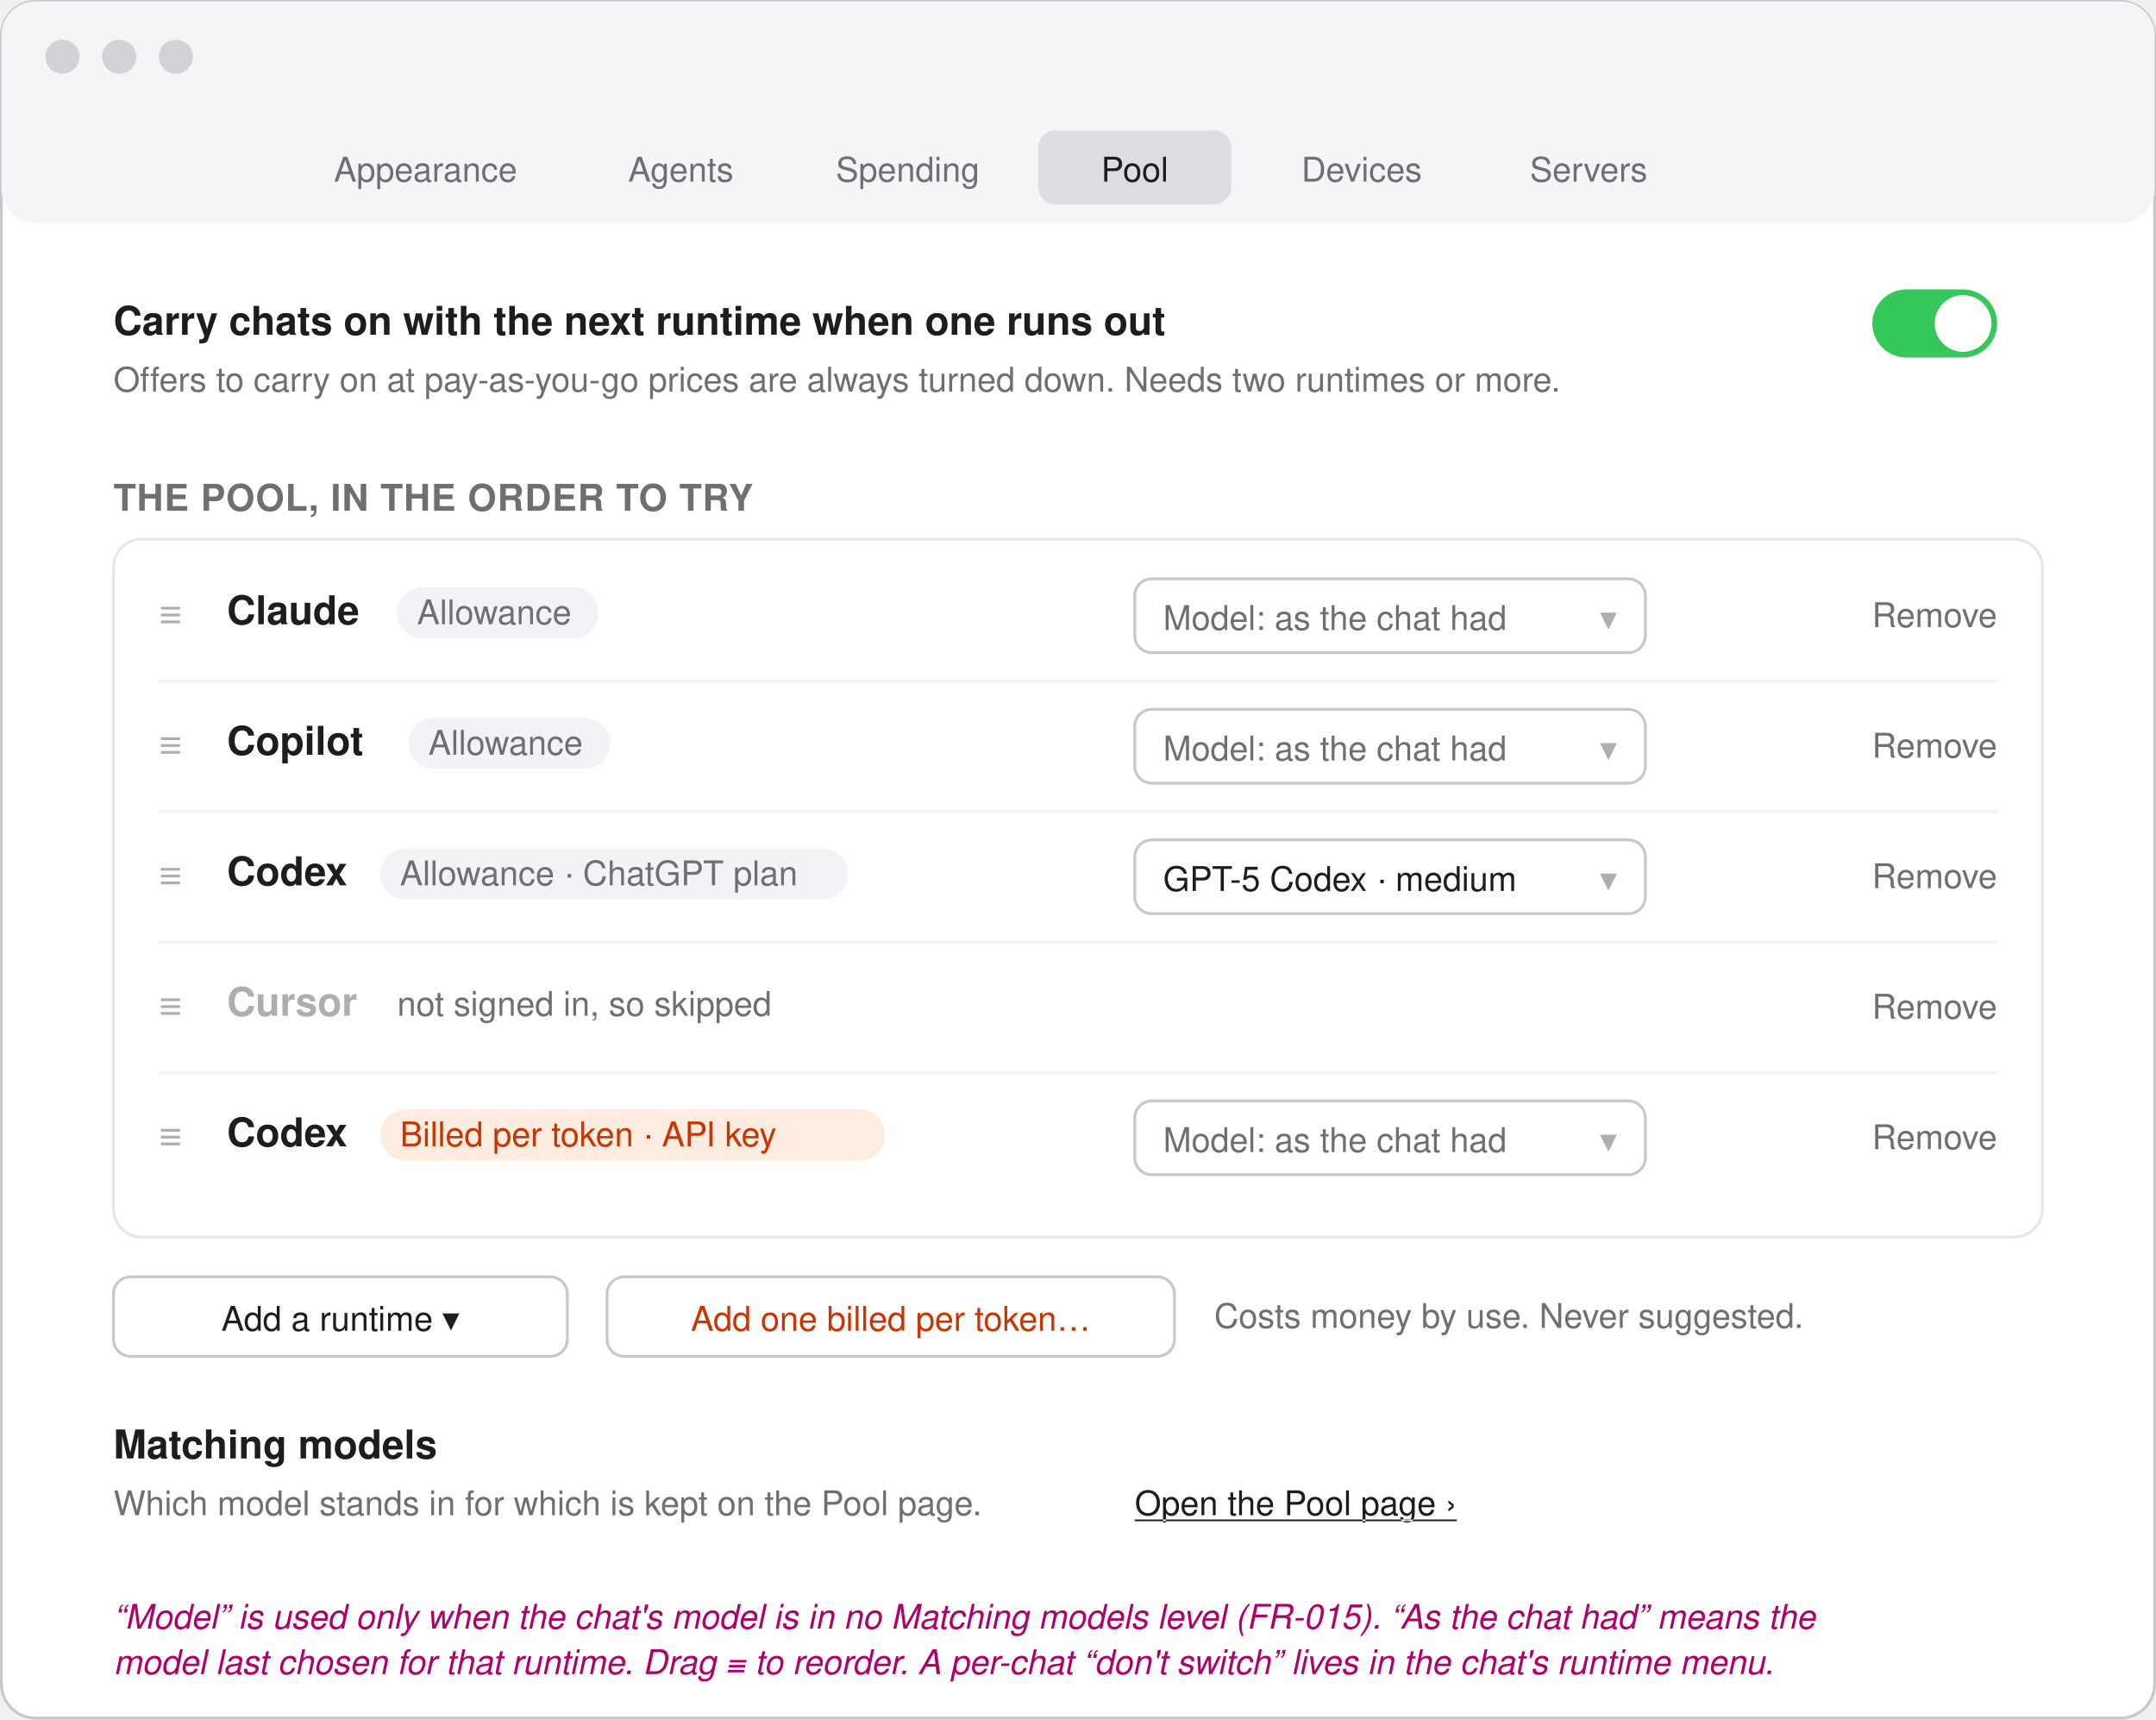
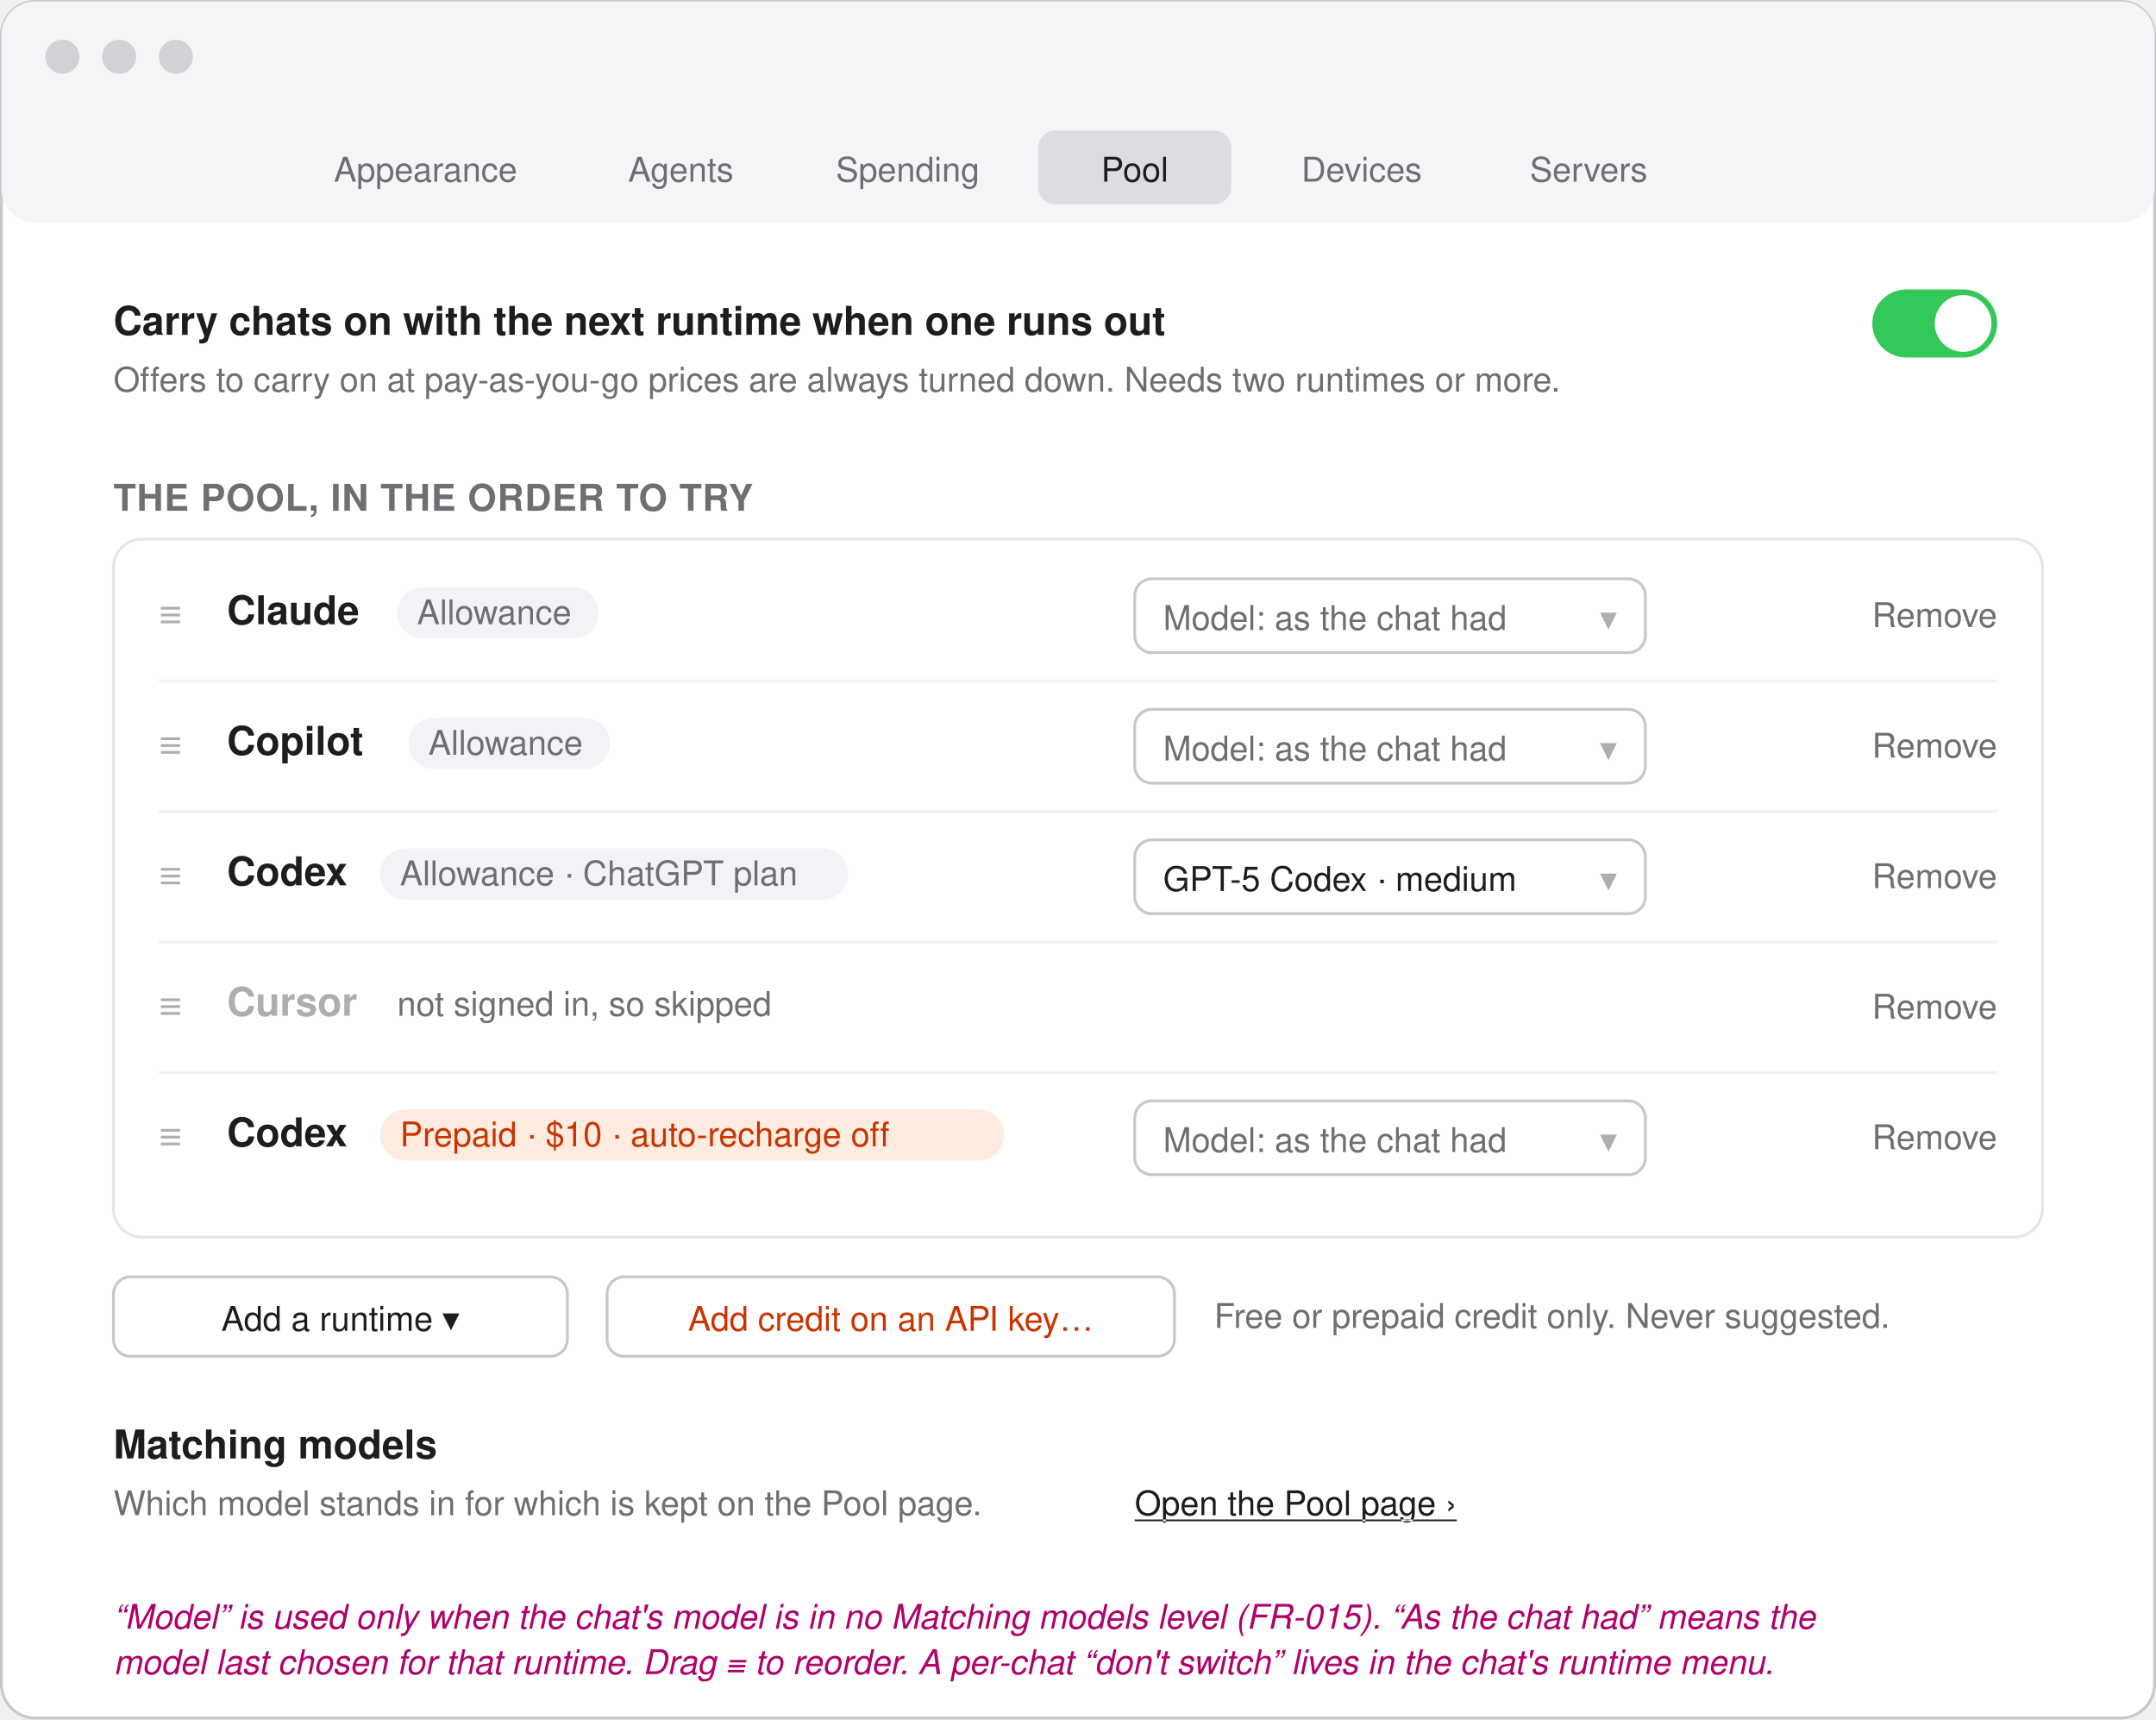
<svg xmlns="http://www.w3.org/2000/svg" width="760" height="606" viewBox="0 0 760 606" font-family="-apple-system, 'SF Pro Text', Helvetica, sans-serif">
  <style>
    .t { fill:#1d1d1f; }
    .s { fill:#6e6e73; }
    .q { fill:#aeaeb2; }
    .h { font-size:13px; font-weight:600; fill:#6e6e73; letter-spacing:.3px; }
    .r { font-size:14px; }
    .rb { font-size:14px; font-weight:600; }
    .f { font-size:12px; }
    .btn { fill:#fff; stroke:#c7c7cc; }
    .note { font-size:12px; fill:#b0006a; font-style:italic; }
    .out { fill:#c93400; }
  </style>
  <rect x="0.5" y="0.5" width="759" height="605" rx="12" fill="#fff" stroke="#c7c7cc" />
  <rect x="0.5" y="0.5" width="759" height="78" rx="12" fill="#f5f5f7" />
  <circle cx="22" cy="20" r="6" fill="#d1d1d6" />
  <circle cx="42" cy="20" r="6" fill="#d1d1d6" />
  <circle cx="62" cy="20" r="6" fill="#d1d1d6" />
  <text x="150" y="64" class="f s" text-anchor="middle">Appearance</text>
  <text x="240" y="64" class="f s" text-anchor="middle">Agents</text>
  <text x="320" y="64" class="f s" text-anchor="middle">Spending</text>
  <rect x="366" y="46" width="68" height="26" rx="6" fill="#dcdce1" />
  <text x="400" y="64" class="f t" text-anchor="middle">Pool</text>
  <text x="480" y="64" class="f s" text-anchor="middle">Devices</text>
  <text x="560" y="64" class="f s" text-anchor="middle">Servers</text>
  <text x="40" y="118" class="rb t">Carry chats on with the next runtime when one runs out</text>
  <rect x="660" y="102" width="44" height="24" rx="12" fill="#34c759" />
  <circle cx="692" cy="114" r="10" fill="#fff" />
  <text x="40" y="138" class="f s">Offers to carry on at pay-as-you-go prices are always turned down. Needs two runtimes or more.</text>
  <text x="40" y="180" class="h">THE POOL, IN THE ORDER TO TRY</text>
  <rect x="40" y="190" width="680" height="246" rx="10" fill="#fff" stroke="#e5e5ea" />
  <text x="56" y="220" class="r q">≡</text>
  <text x="80" y="220" class="rb t">Claude</text>
  <rect x="140" y="207" width="71" height="18" rx="9" fill="#f2f2f7" />
  <text x="147" y="220" class="f" fill="#6e6e73">Allowance</text>
  <rect x="400" y="204" width="180" height="26" rx="6" class="btn" />
  <text x="410" y="222" class="f s">Model: as the chat had</text>
  <text x="570" y="222" class="f q" text-anchor="end">▾</text>
  <text x="704" y="221" class="f s" text-anchor="end">Remove</text>
  <line x1="56" y1="240" x2="704" y2="240" stroke="#f2f2f7" />
  <text x="56" y="266" class="r q">≡</text>
  <text x="80" y="266" class="rb t">Copilot</text>
  <rect x="144" y="253" width="71" height="18" rx="9" fill="#f2f2f7" />
  <text x="151" y="266" class="f" fill="#6e6e73">Allowance</text>
  <rect x="400" y="250" width="180" height="26" rx="6" class="btn" />
  <text x="410" y="268" class="f s">Model: as the chat had</text>
  <text x="570" y="268" class="f q" text-anchor="end">▾</text>
  <text x="704" y="267" class="f s" text-anchor="end">Remove</text>
  <line x1="56" y1="286" x2="704" y2="286" stroke="#f2f2f7" />
  <text x="56" y="312" class="r q">≡</text>
  <text x="80" y="312" class="rb t">Codex</text>
  <rect x="134" y="299" width="165" height="18" rx="9" fill="#f2f2f7" />
  <text x="141" y="312" class="f" fill="#6e6e73">Allowance · ChatGPT plan</text>
  <rect x="400" y="296" width="180" height="26" rx="6" class="btn" />
  <text x="410" y="314" class="f t">GPT-5 Codex · medium</text>
  <text x="570" y="314" class="f q" text-anchor="end">▾</text>
  <text x="704" y="313" class="f s" text-anchor="end">Remove</text>
  <line x1="56" y1="332" x2="704" y2="332" stroke="#f2f2f7" />
  <text x="56" y="358" class="r q">≡</text>
  <text x="80" y="358" class="rb q">Cursor</text>
  <text x="140" y="358" class="f s">not signed in, so skipped</text>
  <text x="704" y="359" class="f s" text-anchor="end">Remove</text>
  <line x1="56" y1="378" x2="704" y2="378" stroke="#f2f2f7" />
  <text x="56" y="404" class="r q">≡</text>
  <text x="80" y="404" class="rb t">Codex</text>
-   <rect x="134" y="391" width="178" height="18" rx="9" fill="#fdecdf" />
-   <text x="141" y="404" class="f" fill="#c93400">Billed per token · API key</text>
+   <rect x="134" y="391" width="220" height="18" rx="9" fill="#fdecdf" />
+   <text x="141" y="404" class="f" fill="#c93400">Prepaid · $10 · auto-recharge off</text>
  <rect x="400" y="388" width="180" height="26" rx="6" class="btn" />
  <text x="410" y="406" class="f s">Model: as the chat had</text>
  <text x="570" y="406" class="f q" text-anchor="end">▾</text>
  <text x="704" y="405" class="f s" text-anchor="end">Remove</text>
  <rect x="40" y="450" width="160" height="28" rx="6" class="btn" />
  <text x="120" y="469" class="f t" text-anchor="middle">Add a runtime ▾</text>
  <rect x="214" y="450" width="200" height="28" rx="6" class="btn" />
-   <text x="314" y="469" class="f out" text-anchor="middle">Add one billed per token…</text>
-   <text x="428" y="468" class="f s">Costs money by use. Never suggested.</text>
+   <text x="314" y="469" class="f out" text-anchor="middle">Add credit on an API key…</text>
+   <text x="428" y="468" class="f s">Free or prepaid credit only. Never suggested.</text>
  <text x="40" y="514" class="rb t">Matching models</text>
  <text x="40" y="534" class="f s">Which model stands in for which is kept on the Pool page.</text>
  <text x="400" y="534" class="f t" text-decoration="underline">Open the Pool page ›</text>
  <text x="40" y="574" class="note">“Model” is used only when the chat's model is in no Matching models level (FR-015). “As the chat had” means the</text>
  <text x="40" y="590" class="note">model last chosen for that runtime. Drag ≡ to reorder. A per-chat “don't switch” lives in the chat's runtime menu.</text>
</svg>
